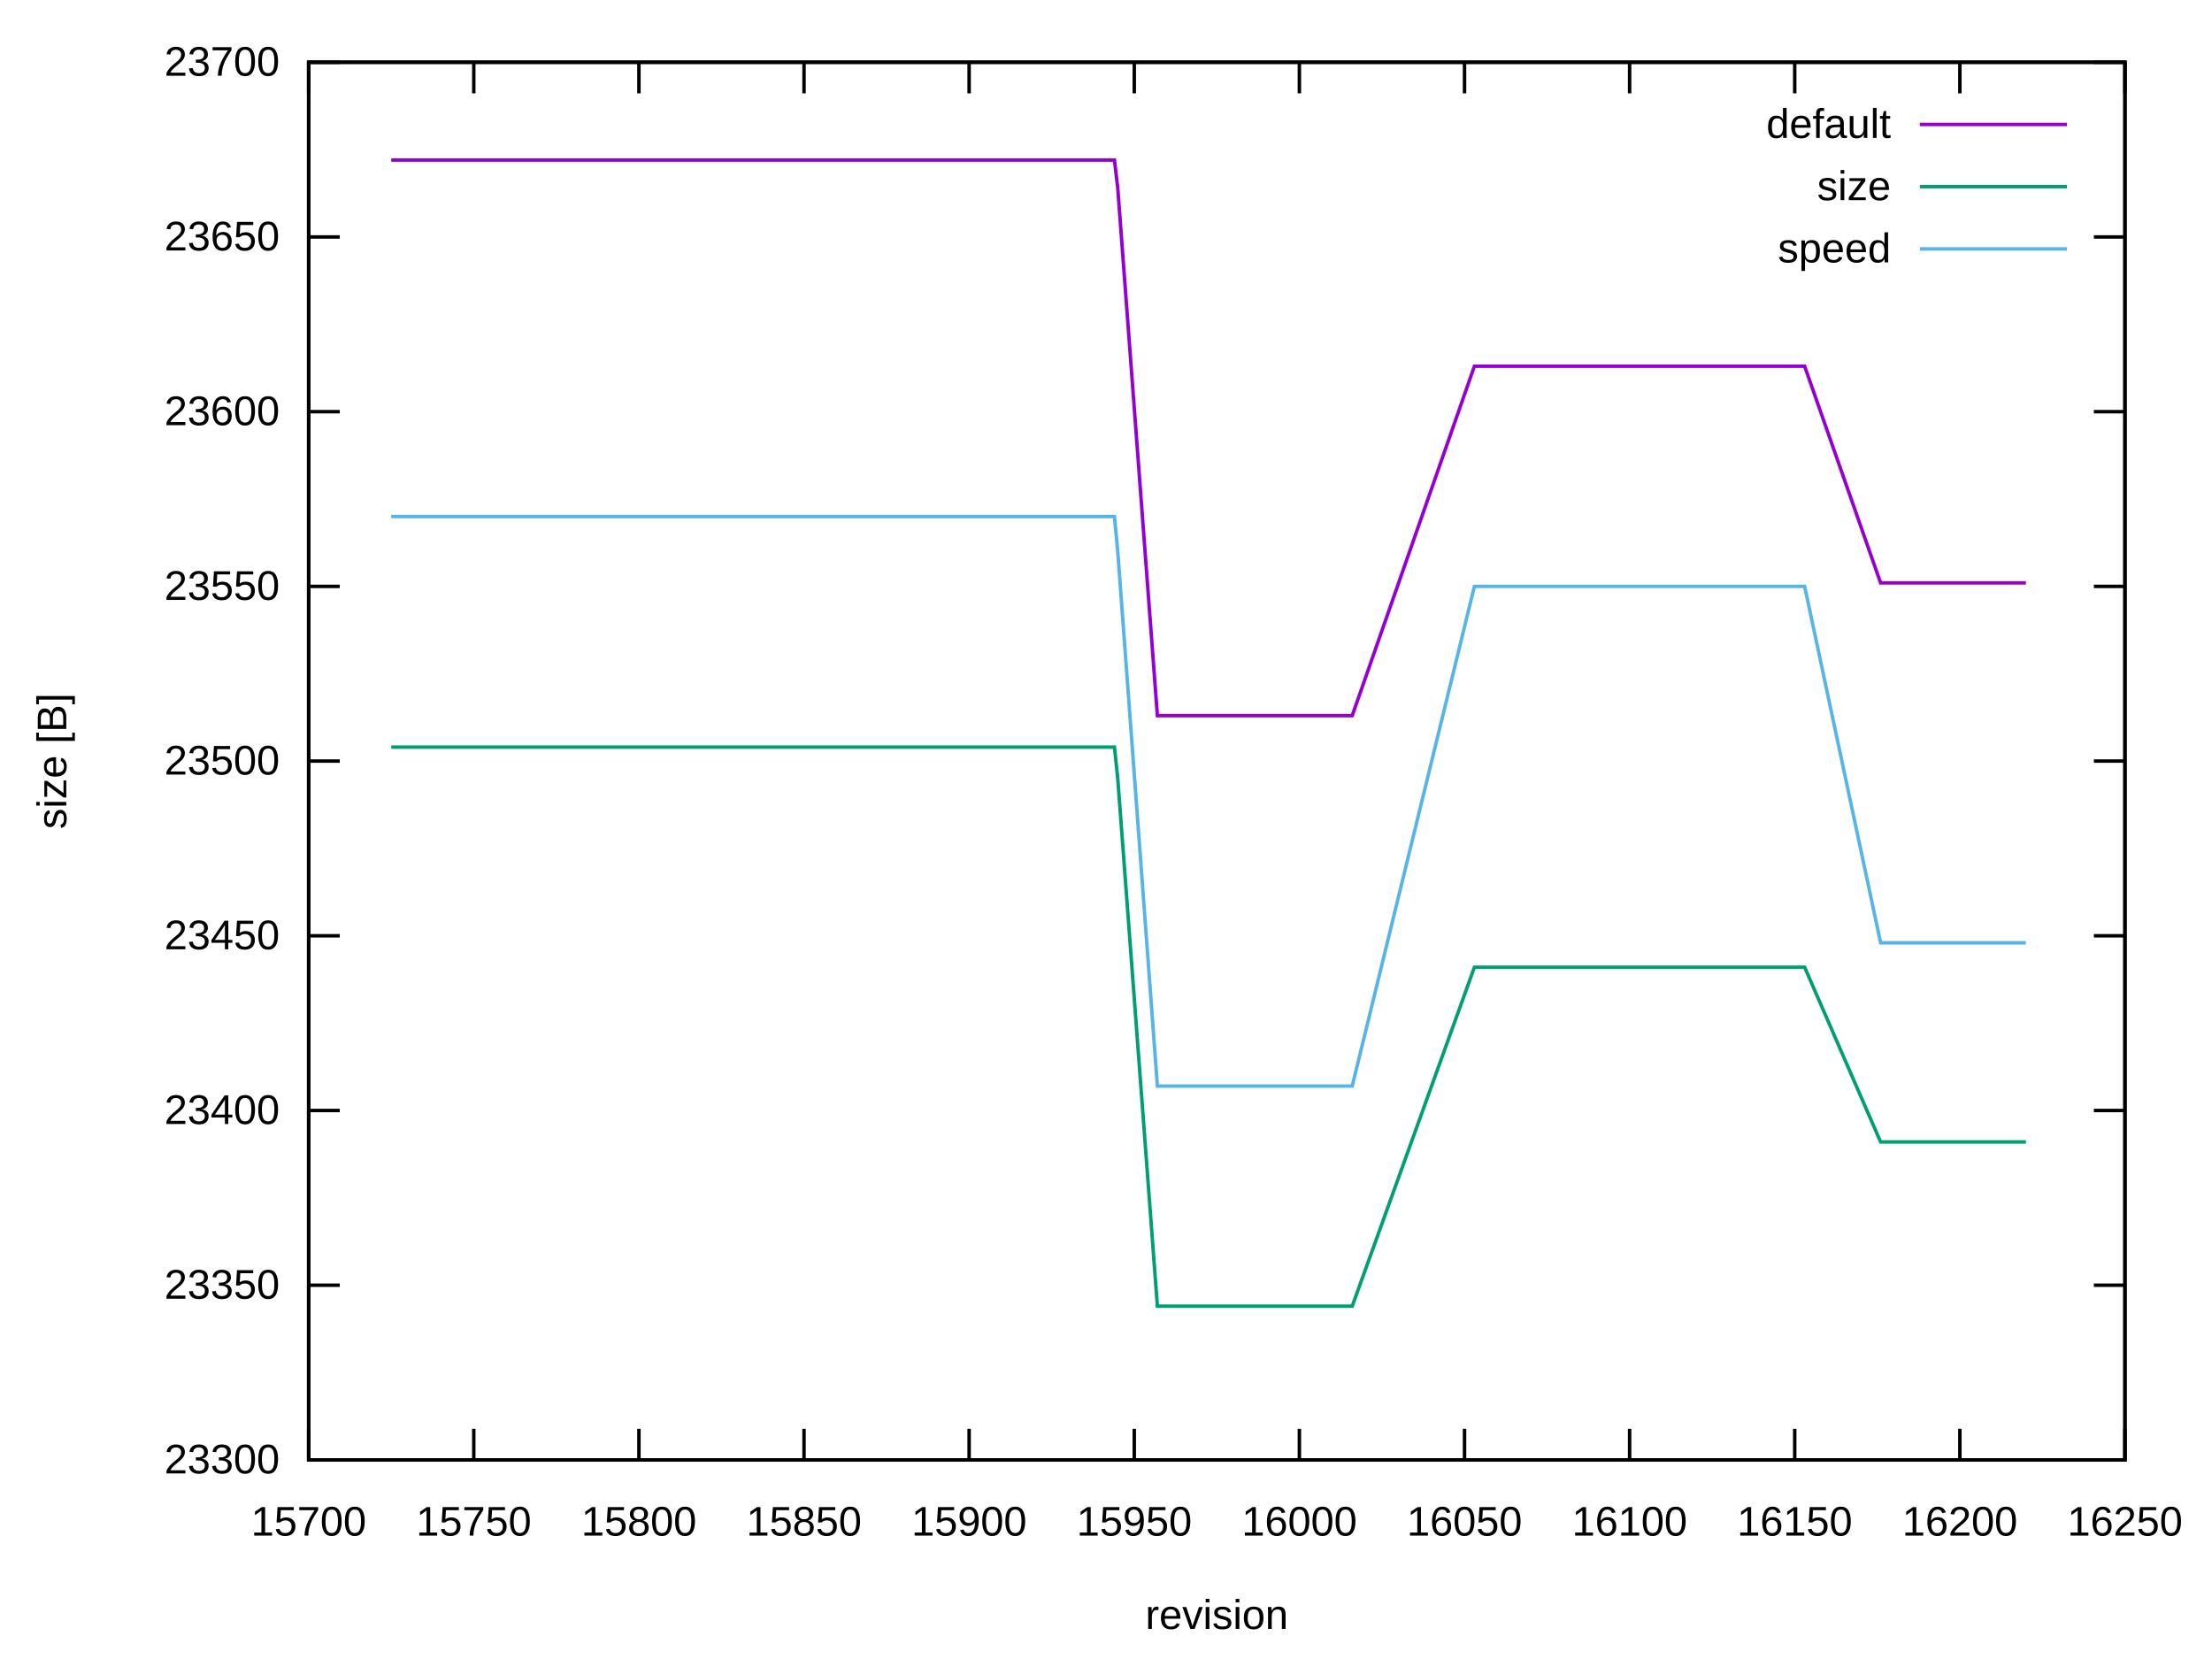
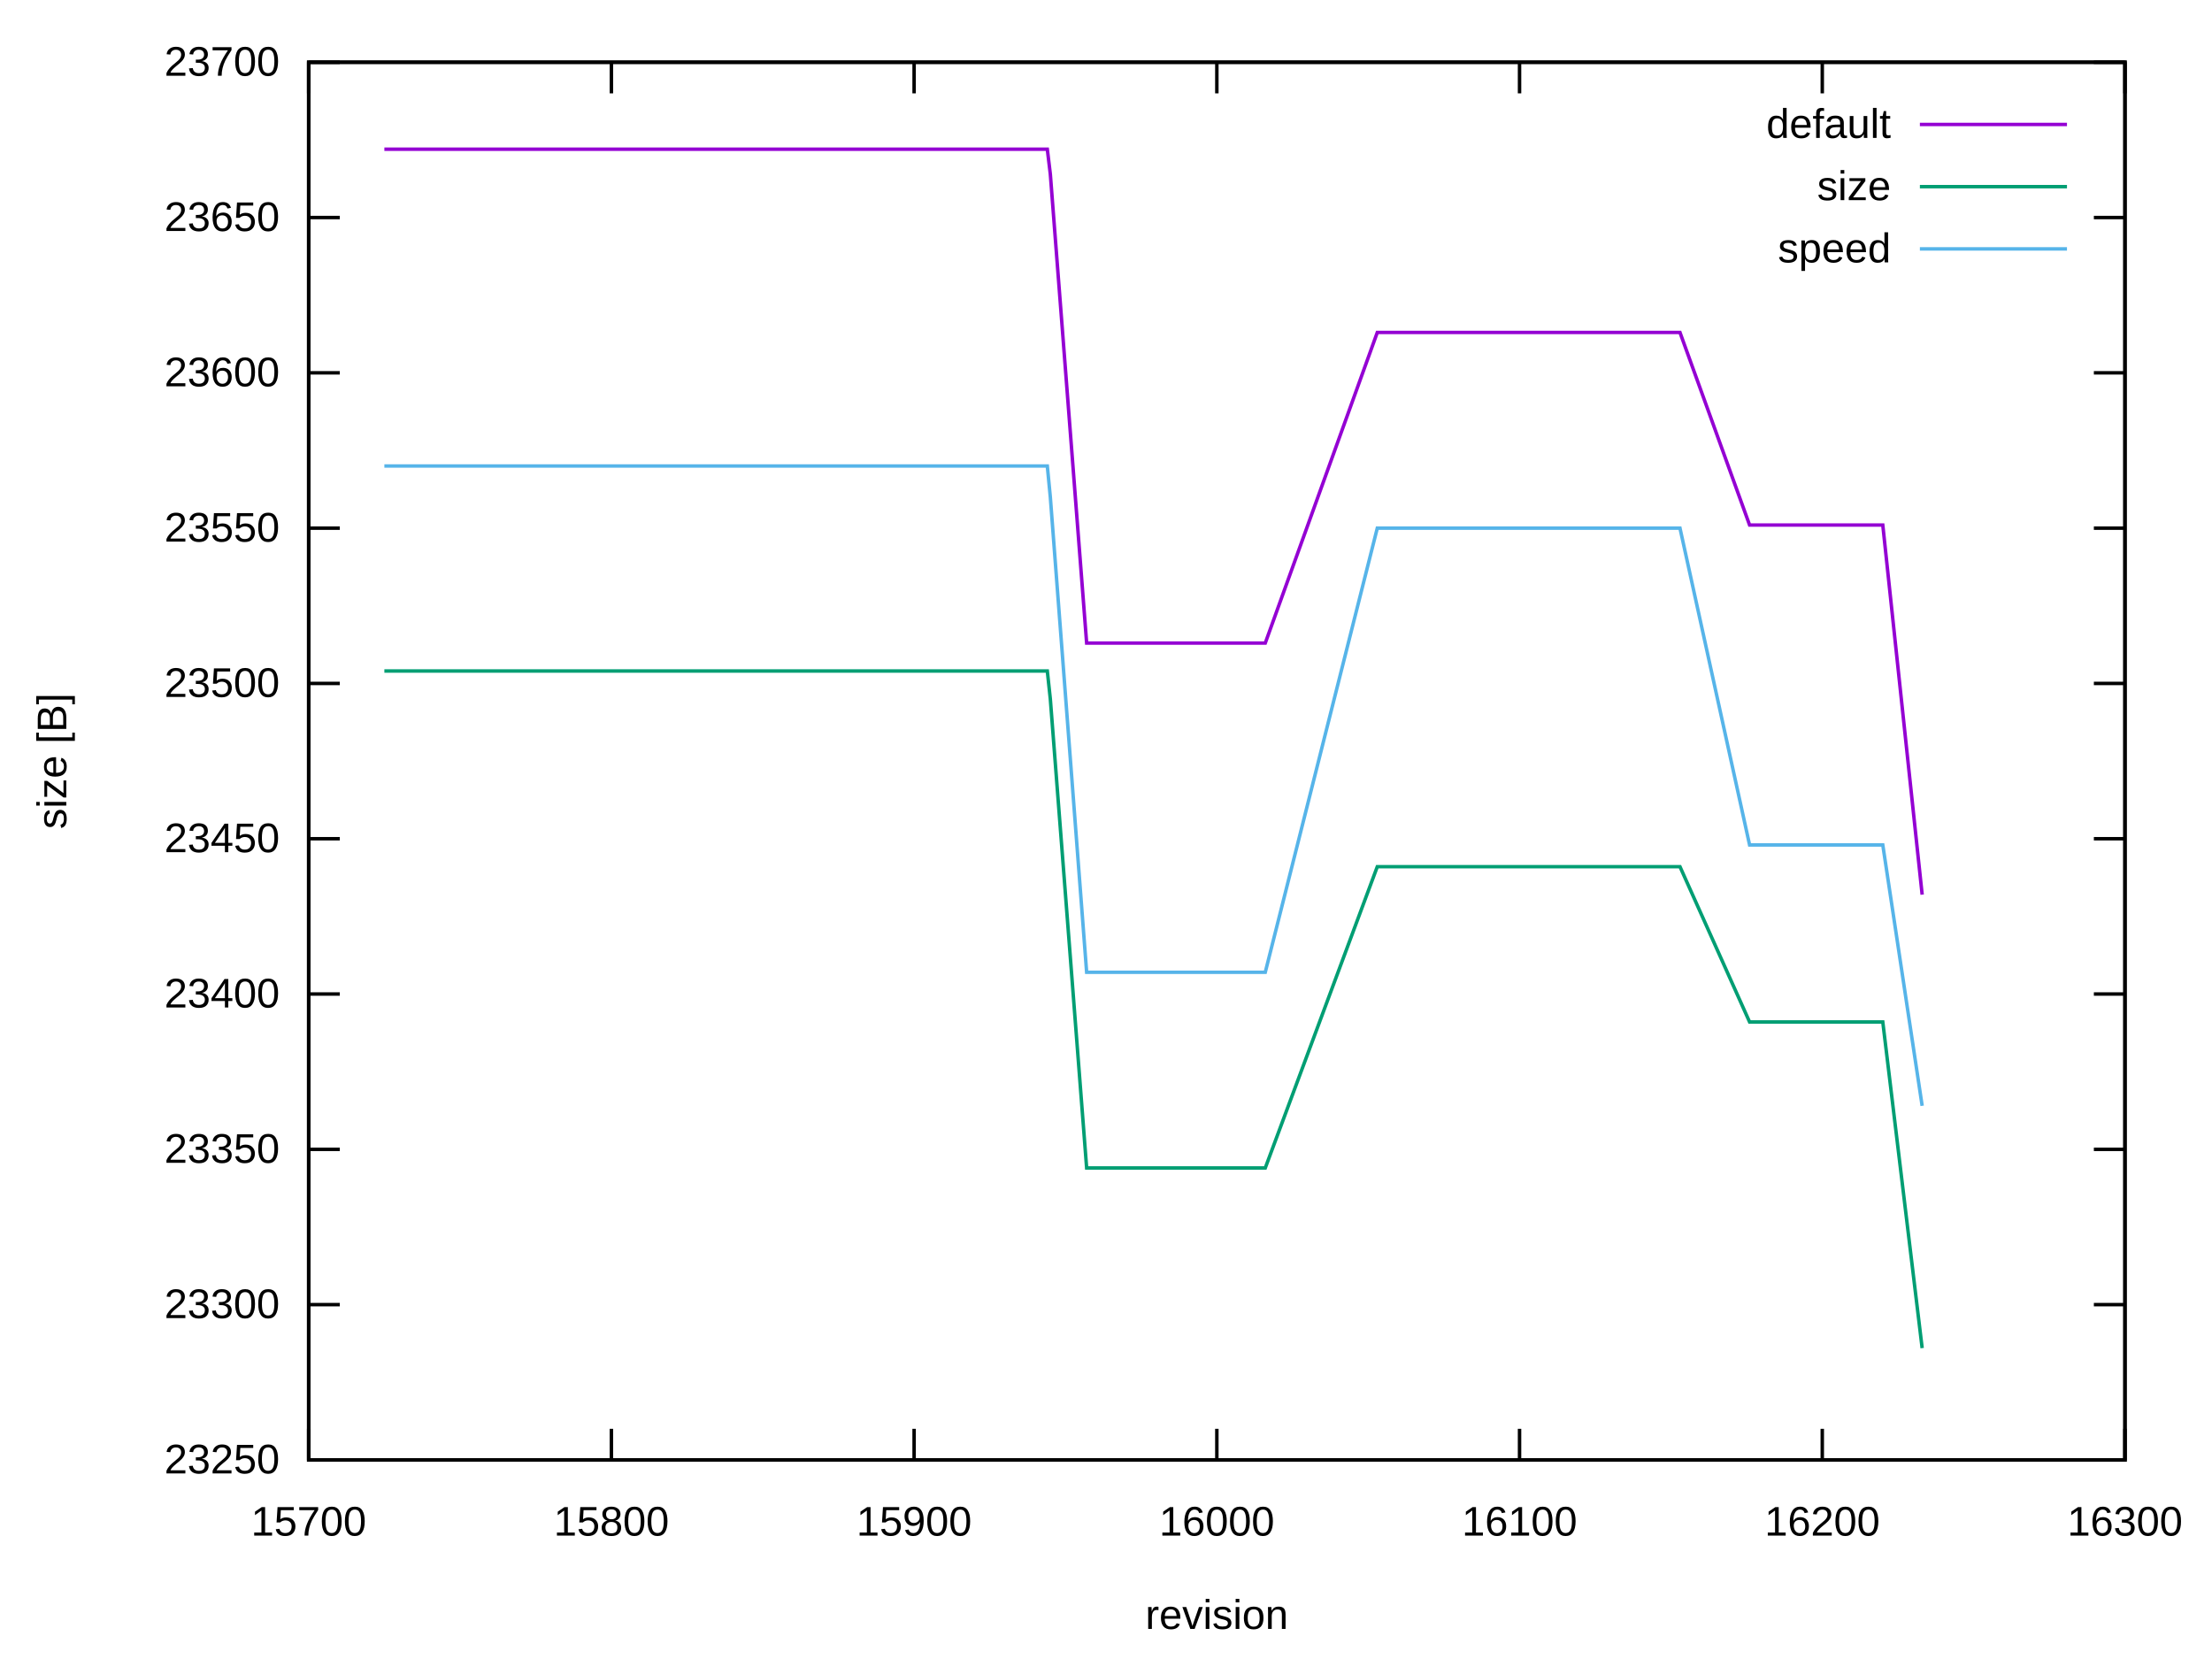
<svg xmlns="http://www.w3.org/2000/svg" xmlns:xlink="http://www.w3.org/1999/xlink" width="640" height="480" viewBox="0 0 640 480">
  <g id="gnuplot_canvas">
    <rect x="0" y="0" width="640" height="480" fill="none" />
    <defs>
      <circle id="gpDot" r="0.5" stroke-width="0.5" stroke="currentColor" />
      <path id="gpPt0" stroke-width="0.222" stroke="currentColor" d="M-1,0 h2 M0,-1 v2" />
      <path id="gpPt1" stroke-width="0.222" stroke="currentColor" d="M-1,-1 L1,1 M1,-1 L-1,1" />
      <path id="gpPt2" stroke-width="0.222" stroke="currentColor" d="M-1,0 L1,0 M0,-1 L0,1 M-1,-1 L1,1 M-1,1 L1,-1" />
      <rect id="gpPt3" stroke-width="0.222" stroke="currentColor" x="-1" y="-1" width="2" height="2" />
      <rect id="gpPt4" stroke-width="0.222" stroke="currentColor" fill="currentColor" x="-1" y="-1" width="2" height="2" />
      <circle id="gpPt5" stroke-width="0.222" stroke="currentColor" cx="0" cy="0" r="1" />
      <use xlink:href="#gpPt5" id="gpPt6" fill="currentColor" stroke="none" />
      <path id="gpPt7" stroke-width="0.222" stroke="currentColor" d="M0,-1.33 L-1.33,0.67 L1.33,0.67 z" />
      <use xlink:href="#gpPt7" id="gpPt8" fill="currentColor" stroke="none" />
      <use xlink:href="#gpPt7" id="gpPt9" stroke="currentColor" transform="rotate(180)" />
      <use xlink:href="#gpPt9" id="gpPt10" fill="currentColor" stroke="none" />
      <use xlink:href="#gpPt3" id="gpPt11" stroke="currentColor" transform="rotate(45)" />
      <use xlink:href="#gpPt11" id="gpPt12" fill="currentColor" stroke="none" />
      <path id="gpPt13" stroke-width="0.222" stroke="currentColor" d="M0,1.330 L1.265,0.411 L0.782,-1.067 L-0.782,-1.076 L-1.265,0.411 z" />
      <use xlink:href="#gpPt13" id="gpPt14" fill="currentColor" stroke="none" />
      <filter id="textbox" filterUnits="objectBoundingBox" x="0" y="0" height="1" width="1">
        <feFlood flood-color="white" flood-opacity="1" result="bgnd" />
        <feComposite in="SourceGraphic" in2="bgnd" operator="atop" />
      </filter>
      <filter id="greybox" filterUnits="objectBoundingBox" x="0" y="0" height="1" width="1">
        <feFlood flood-color="lightgrey" flood-opacity="1" result="grey" />
        <feComposite in="SourceGraphic" in2="grey" operator="atop" />
      </filter>
    </defs>
    <g fill="none" color="white" stroke="currentColor" stroke-width="1.00" stroke-linecap="butt" stroke-linejoin="miter">
</g>
    <g fill="none" color="black" stroke="currentColor" stroke-width="1.00" stroke-linecap="butt" stroke-linejoin="miter">
      <path stroke="black" d="M89.31,422.40 L98.31,422.40 M614.82,422.40 L605.82,422.40  " />
      <g transform="translate(80.92,426.30)" stroke="none" fill="black" font-family="Arial" font-size="12.00" text-anchor="end">
        <text>
+           <tspan font-family="Arial"> 23250</tspan>
+         </text>
+       </g>
+     </g>
+     <g fill="none" color="black" stroke="currentColor" stroke-width="1.00" stroke-linecap="butt" stroke-linejoin="miter">
+       <path stroke="black" d="M89.31,377.47 L98.31,377.47 M614.82,377.47 L605.82,377.47  " />
+       <g transform="translate(80.92,381.37)" stroke="none" fill="black" font-family="Arial" font-size="12.00" text-anchor="end">
+         <text>
          <tspan font-family="Arial"> 23300</tspan>
        </text>
      </g>
    </g>
    <g fill="none" color="black" stroke="currentColor" stroke-width="1.00" stroke-linecap="butt" stroke-linejoin="miter">
-       <path stroke="black" d="M89.31,371.85 L98.31,371.85 M614.82,371.85 L605.82,371.85  " />
-       <g transform="translate(80.92,375.75)" stroke="none" fill="black" font-family="Arial" font-size="12.00" text-anchor="end">
+       <path stroke="black" d="M89.31,332.54 L98.31,332.54 M614.82,332.54 L605.82,332.54  " />
+       <g transform="translate(80.92,336.44)" stroke="none" fill="black" font-family="Arial" font-size="12.00" text-anchor="end">
        <text>
          <tspan font-family="Arial"> 23350</tspan>
        </text>
      </g>
    </g>
    <g fill="none" color="black" stroke="currentColor" stroke-width="1.00" stroke-linecap="butt" stroke-linejoin="miter">
-       <path stroke="black" d="M89.31,321.30 L98.31,321.30 M614.82,321.30 L605.82,321.30  " />
-       <g transform="translate(80.92,325.20)" stroke="none" fill="black" font-family="Arial" font-size="12.00" text-anchor="end">
+       <path stroke="black" d="M89.31,287.60 L98.31,287.60 M614.82,287.60 L605.82,287.60  " />
+       <g transform="translate(80.92,291.50)" stroke="none" fill="black" font-family="Arial" font-size="12.00" text-anchor="end">
        <text>
          <tspan font-family="Arial"> 23400</tspan>
        </text>
      </g>
    </g>
    <g fill="none" color="black" stroke="currentColor" stroke-width="1.00" stroke-linecap="butt" stroke-linejoin="miter">
-       <path stroke="black" d="M89.31,270.75 L98.31,270.75 M614.82,270.75 L605.82,270.75  " />
-       <g transform="translate(80.92,274.65)" stroke="none" fill="black" font-family="Arial" font-size="12.00" text-anchor="end">
+       <path stroke="black" d="M89.31,242.67 L98.31,242.67 M614.82,242.67 L605.82,242.67  " />
+       <g transform="translate(80.92,246.57)" stroke="none" fill="black" font-family="Arial" font-size="12.00" text-anchor="end">
        <text>
          <tspan font-family="Arial"> 23450</tspan>
        </text>
      </g>
    </g>
    <g fill="none" color="black" stroke="currentColor" stroke-width="1.00" stroke-linecap="butt" stroke-linejoin="miter">
-       <path stroke="black" d="M89.31,220.20 L98.31,220.20 M614.82,220.20 L605.82,220.20  " />
-       <g transform="translate(80.92,224.10)" stroke="none" fill="black" font-family="Arial" font-size="12.00" text-anchor="end">
+       <path stroke="black" d="M89.31,197.74 L98.31,197.74 M614.82,197.74 L605.82,197.74  " />
+       <g transform="translate(80.92,201.64)" stroke="none" fill="black" font-family="Arial" font-size="12.00" text-anchor="end">
        <text>
          <tspan font-family="Arial"> 23500</tspan>
        </text>
      </g>
    </g>
    <g fill="none" color="black" stroke="currentColor" stroke-width="1.00" stroke-linecap="butt" stroke-linejoin="miter">
-       <path stroke="black" d="M89.31,169.66 L98.31,169.66 M614.82,169.66 L605.82,169.66  " />
-       <g transform="translate(80.92,173.56)" stroke="none" fill="black" font-family="Arial" font-size="12.00" text-anchor="end">
+       <path stroke="black" d="M89.31,152.81 L98.31,152.81 M614.82,152.81 L605.82,152.81  " />
+       <g transform="translate(80.92,156.71)" stroke="none" fill="black" font-family="Arial" font-size="12.00" text-anchor="end">
        <text>
          <tspan font-family="Arial"> 23550</tspan>
        </text>
      </g>
    </g>
    <g fill="none" color="black" stroke="currentColor" stroke-width="1.00" stroke-linecap="butt" stroke-linejoin="miter">
-       <path stroke="black" d="M89.31,119.11 L98.31,119.11 M614.82,119.11 L605.82,119.11  " />
-       <g transform="translate(80.92,123.01)" stroke="none" fill="black" font-family="Arial" font-size="12.00" text-anchor="end">
+       <path stroke="black" d="M89.31,107.87 L98.31,107.87 M614.82,107.87 L605.82,107.87  " />
+       <g transform="translate(80.92,111.77)" stroke="none" fill="black" font-family="Arial" font-size="12.00" text-anchor="end">
        <text>
          <tspan font-family="Arial"> 23600</tspan>
        </text>
      </g>
    </g>
    <g fill="none" color="black" stroke="currentColor" stroke-width="1.00" stroke-linecap="butt" stroke-linejoin="miter">
-       <path stroke="black" d="M89.31,68.56 L98.31,68.56 M614.82,68.56 L605.82,68.56  " />
-       <g transform="translate(80.92,72.46)" stroke="none" fill="black" font-family="Arial" font-size="12.00" text-anchor="end">
+       <path stroke="black" d="M89.31,62.94 L98.31,62.94 M614.82,62.94 L605.82,62.94  " />
+       <g transform="translate(80.92,66.84)" stroke="none" fill="black" font-family="Arial" font-size="12.00" text-anchor="end">
        <text>
          <tspan font-family="Arial"> 23650</tspan>
        </text>
      </g>
    </g>
    <g fill="none" color="black" stroke="currentColor" stroke-width="1.00" stroke-linecap="butt" stroke-linejoin="miter">
      <path stroke="black" d="M89.31,18.01 L98.31,18.01 M614.82,18.01 L605.82,18.01  " />
      <g transform="translate(80.92,21.91)" stroke="none" fill="black" font-family="Arial" font-size="12.00" text-anchor="end">
        <text>
          <tspan font-family="Arial"> 23700</tspan>
        </text>
      </g>
    </g>
    <g fill="none" color="black" stroke="currentColor" stroke-width="1.00" stroke-linecap="butt" stroke-linejoin="miter">
      <path stroke="black" d="M89.31,422.40 L89.31,413.40 M89.31,18.01 L89.31,27.01  " />
      <g transform="translate(89.31,444.30)" stroke="none" fill="black" font-family="Arial" font-size="12.00" text-anchor="middle">
        <text>
          <tspan font-family="Arial"> 15700</tspan>
        </text>
      </g>
    </g>
    <g fill="none" color="black" stroke="currentColor" stroke-width="1.00" stroke-linecap="butt" stroke-linejoin="miter">
-       <path stroke="black" d="M137.08,422.40 L137.08,413.40 M137.08,18.01 L137.08,27.01  " />
-       <g transform="translate(137.08,444.30)" stroke="none" fill="black" font-family="Arial" font-size="12.00" text-anchor="middle">
-         <text>
-           <tspan font-family="Arial"> 15750</tspan>
-         </text>
-       </g>
-     </g>
-     <g fill="none" color="black" stroke="currentColor" stroke-width="1.00" stroke-linecap="butt" stroke-linejoin="miter">
-       <path stroke="black" d="M184.86,422.40 L184.86,413.40 M184.86,18.01 L184.86,27.01  " />
-       <g transform="translate(184.86,444.30)" stroke="none" fill="black" font-family="Arial" font-size="12.00" text-anchor="middle">
+       <path stroke="black" d="M176.90,422.40 L176.90,413.40 M176.90,18.01 L176.90,27.01  " />
+       <g transform="translate(176.90,444.30)" stroke="none" fill="black" font-family="Arial" font-size="12.00" text-anchor="middle">
        <text>
          <tspan font-family="Arial"> 15800</tspan>
        </text>
      </g>
    </g>
    <g fill="none" color="black" stroke="currentColor" stroke-width="1.00" stroke-linecap="butt" stroke-linejoin="miter">
-       <path stroke="black" d="M232.63,422.40 L232.63,413.40 M232.63,18.01 L232.63,27.01  " />
-       <g transform="translate(232.63,444.30)" stroke="none" fill="black" font-family="Arial" font-size="12.00" text-anchor="middle">
-         <text>
-           <tspan font-family="Arial"> 15850</tspan>
-         </text>
-       </g>
-     </g>
-     <g fill="none" color="black" stroke="currentColor" stroke-width="1.00" stroke-linecap="butt" stroke-linejoin="miter">
-       <path stroke="black" d="M280.40,422.40 L280.40,413.40 M280.40,18.01 L280.40,27.01  " />
-       <g transform="translate(280.40,444.30)" stroke="none" fill="black" font-family="Arial" font-size="12.00" text-anchor="middle">
+       <path stroke="black" d="M264.48,422.40 L264.48,413.40 M264.48,18.01 L264.48,27.01  " />
+       <g transform="translate(264.48,444.30)" stroke="none" fill="black" font-family="Arial" font-size="12.00" text-anchor="middle">
        <text>
          <tspan font-family="Arial"> 15900</tspan>
        </text>
      </g>
    </g>
    <g fill="none" color="black" stroke="currentColor" stroke-width="1.00" stroke-linecap="butt" stroke-linejoin="miter">
-       <path stroke="black" d="M328.18,422.40 L328.18,413.40 M328.18,18.01 L328.18,27.01  " />
-       <g transform="translate(328.18,444.30)" stroke="none" fill="black" font-family="Arial" font-size="12.00" text-anchor="middle">
-         <text>
-           <tspan font-family="Arial"> 15950</tspan>
-         </text>
-       </g>
-     </g>
-     <g fill="none" color="black" stroke="currentColor" stroke-width="1.00" stroke-linecap="butt" stroke-linejoin="miter">
-       <path stroke="black" d="M375.95,422.40 L375.95,413.40 M375.95,18.01 L375.95,27.01  " />
-       <g transform="translate(375.95,444.30)" stroke="none" fill="black" font-family="Arial" font-size="12.00" text-anchor="middle">
+       <path stroke="black" d="M352.07,422.40 L352.07,413.40 M352.07,18.01 L352.07,27.01  " />
+       <g transform="translate(352.07,444.30)" stroke="none" fill="black" font-family="Arial" font-size="12.00" text-anchor="middle">
        <text>
          <tspan font-family="Arial"> 16000</tspan>
        </text>
      </g>
    </g>
    <g fill="none" color="black" stroke="currentColor" stroke-width="1.00" stroke-linecap="butt" stroke-linejoin="miter">
-       <path stroke="black" d="M423.73,422.40 L423.73,413.40 M423.73,18.01 L423.73,27.01  " />
-       <g transform="translate(423.73,444.30)" stroke="none" fill="black" font-family="Arial" font-size="12.00" text-anchor="middle">
-         <text>
-           <tspan font-family="Arial"> 16050</tspan>
-         </text>
-       </g>
-     </g>
-     <g fill="none" color="black" stroke="currentColor" stroke-width="1.00" stroke-linecap="butt" stroke-linejoin="miter">
-       <path stroke="black" d="M471.50,422.40 L471.50,413.40 M471.50,18.01 L471.50,27.01  " />
-       <g transform="translate(471.50,444.30)" stroke="none" fill="black" font-family="Arial" font-size="12.00" text-anchor="middle">
+       <path stroke="black" d="M439.65,422.40 L439.65,413.40 M439.65,18.01 L439.65,27.01  " />
+       <g transform="translate(439.65,444.30)" stroke="none" fill="black" font-family="Arial" font-size="12.00" text-anchor="middle">
        <text>
          <tspan font-family="Arial"> 16100</tspan>
        </text>
      </g>
    </g>
    <g fill="none" color="black" stroke="currentColor" stroke-width="1.00" stroke-linecap="butt" stroke-linejoin="miter">
-       <path stroke="black" d="M519.27,422.40 L519.27,413.40 M519.27,18.01 L519.27,27.01  " />
-       <g transform="translate(519.27,444.30)" stroke="none" fill="black" font-family="Arial" font-size="12.00" text-anchor="middle">
-         <text>
-           <tspan font-family="Arial"> 16150</tspan>
-         </text>
-       </g>
-     </g>
-     <g fill="none" color="black" stroke="currentColor" stroke-width="1.00" stroke-linecap="butt" stroke-linejoin="miter">
-       <path stroke="black" d="M567.05,422.40 L567.05,413.40 M567.05,18.01 L567.05,27.01  " />
-       <g transform="translate(567.05,444.30)" stroke="none" fill="black" font-family="Arial" font-size="12.00" text-anchor="middle">
+       <path stroke="black" d="M527.24,422.40 L527.24,413.40 M527.24,18.01 L527.24,27.01  " />
+       <g transform="translate(527.24,444.30)" stroke="none" fill="black" font-family="Arial" font-size="12.00" text-anchor="middle">
        <text>
          <tspan font-family="Arial"> 16200</tspan>
        </text>
      </g>
    </g>
    <g fill="none" color="black" stroke="currentColor" stroke-width="1.00" stroke-linecap="butt" stroke-linejoin="miter">
      <path stroke="black" d="M614.82,422.40 L614.82,413.40 M614.82,18.01 L614.82,27.01  " />
      <g transform="translate(614.82,444.30)" stroke="none" fill="black" font-family="Arial" font-size="12.00" text-anchor="middle">
        <text>
-           <tspan font-family="Arial"> 16250</tspan>
+           <tspan font-family="Arial"> 16300</tspan>
        </text>
      </g>
    </g>
    <g fill="none" color="black" stroke="currentColor" stroke-width="1.00" stroke-linecap="butt" stroke-linejoin="miter">
</g>
    <g fill="none" color="black" stroke="currentColor" stroke-width="1.00" stroke-linecap="butt" stroke-linejoin="miter">
      <path stroke="black" d="M89.31,18.01 L89.31,422.40 L614.82,422.40 L614.82,18.01 L89.31,18.01 Z  " />
    </g>
    <g fill="none" color="black" stroke="currentColor" stroke-width="1.00" stroke-linecap="butt" stroke-linejoin="miter">
</g>
    <g fill="none" color="black" stroke="currentColor" stroke-width="1.00" stroke-linecap="butt" stroke-linejoin="miter">
</g>
    <g id="gnuplot_plot_1">
      <g fill="none" color="black" stroke="currentColor" stroke-width="1.00" stroke-linecap="butt" stroke-linejoin="miter">
        <g transform="translate(547.09,39.91)" stroke="none" fill="black" font-family="Arial" font-size="12.00" text-anchor="end">
          <text>
            <tspan font-family="Arial">default</tspan>
          </text>
        </g>
      </g>
      <g fill="none" color="black" stroke="currentColor" stroke-width="1.00" stroke-linecap="butt" stroke-linejoin="miter">
-         <path stroke="rgb(148,   0, 211)" d="M555.48,36.01 L598.04,36.01 M113.20,46.32 L154.28,46.32 L270.85,46.32 L271.81,46.32 L322.45,46.32 L323.40,54.41   L334.87,207.06 L391.24,207.06 L426.59,105.96 L522.14,105.96 L544.12,168.65 L586.16,168.65  " />
+         <path stroke="rgb(148,   0, 211)" d="M555.48,36.01 L598.04,36.01 M111.21,43.17 L148.87,43.17 L255.72,43.17 L256.60,43.17 L303.02,43.17 L303.89,50.36   L314.40,186.06 L366.08,186.06 L398.49,96.19 L486.07,96.19 L506.21,151.91 L544.75,151.91 L556.14,258.85  " />
      </g>
    </g>
    <g id="gnuplot_plot_2">
      <g fill="none" color="black" stroke="currentColor" stroke-width="1.00" stroke-linecap="butt" stroke-linejoin="miter">
        <g transform="translate(547.09,57.91)" stroke="none" fill="black" font-family="Arial" font-size="12.00" text-anchor="end">
          <text>
            <tspan font-family="Arial">size</tspan>
          </text>
        </g>
      </g>
      <g fill="none" color="black" stroke="currentColor" stroke-width="1.00" stroke-linecap="butt" stroke-linejoin="miter">
-         <path stroke="rgb(  0, 158, 115)" d="M555.48,54.01 L598.04,54.01 M113.20,216.16 L154.28,216.16 L270.85,216.16 L271.81,216.16 L322.45,216.16 L323.40,225.26   L334.87,377.92 L391.24,377.92 L426.59,279.85 L522.14,279.85 L544.12,330.40 L586.16,330.40  " />
+         <path stroke="rgb(  0, 158, 115)" d="M555.48,54.01 L598.04,54.01 M111.21,194.14 L148.87,194.14 L255.72,194.14 L256.60,194.14 L303.02,194.14 L303.89,202.23   L314.40,337.93 L366.08,337.93 L398.49,250.76 L486.07,250.76 L506.21,295.69 L544.75,295.69 L556.14,390.05  " />
      </g>
    </g>
    <g id="gnuplot_plot_3">
      <g fill="none" color="black" stroke="currentColor" stroke-width="1.00" stroke-linecap="butt" stroke-linejoin="miter">
        <g transform="translate(547.09,75.91)" stroke="none" fill="black" font-family="Arial" font-size="12.00" text-anchor="end">
          <text>
            <tspan font-family="Arial">speed</tspan>
          </text>
        </g>
      </g>
      <g fill="none" color="black" stroke="currentColor" stroke-width="1.00" stroke-linecap="butt" stroke-linejoin="miter">
-         <path stroke="rgb( 86, 180, 233)" d="M555.48,72.01 L598.04,72.01 M113.20,149.44 L154.28,149.44 L270.85,149.44 L271.81,149.44 L322.45,149.44 L323.40,159.55   L334.87,314.23 L391.24,314.23 L426.59,169.66 L522.14,169.66 L544.12,272.78 L586.16,272.78  " />
+         <path stroke="rgb( 86, 180, 233)" d="M555.48,72.01 L598.04,72.01 M111.21,134.83 L148.87,134.83 L255.72,134.83 L256.60,134.83 L303.02,134.83 L303.89,143.82   L314.40,281.31 L366.08,281.31 L398.49,152.81 L486.07,152.81 L506.21,244.47 L544.75,244.47 L556.14,319.95  " />
      </g>
    </g>
    <g fill="none" color="white" stroke="rgb( 86, 180, 233)" stroke-width="2.00" stroke-linecap="butt" stroke-linejoin="miter">
</g>
    <g fill="none" color="black" stroke="currentColor" stroke-width="2.00" stroke-linecap="butt" stroke-linejoin="miter">
</g>
    <g fill="none" color="black" stroke="black" stroke-width="1.00" stroke-linecap="butt" stroke-linejoin="miter">
</g>
    <g fill="none" color="black" stroke="currentColor" stroke-width="1.00" stroke-linecap="butt" stroke-linejoin="miter">
      <path stroke="black" d="M89.31,18.01 L89.31,422.40 L614.82,422.40 L614.82,18.01 L89.31,18.01 Z  " />
      <g transform="translate(19.18,220.21) rotate(270.00)" stroke="none" fill="black" font-family="Arial" font-size="12.00" text-anchor="middle">
        <text>
          <tspan font-family="Arial">size [B]</tspan>
        </text>
      </g>
    </g>
    <g fill="none" color="black" stroke="currentColor" stroke-width="1.00" stroke-linecap="butt" stroke-linejoin="miter">
      <g transform="translate(352.06,471.30)" stroke="none" fill="black" font-family="Arial" font-size="12.00" text-anchor="middle">
        <text>
          <tspan font-family="Arial">revision</tspan>
        </text>
      </g>
    </g>
    <g fill="none" color="black" stroke="currentColor" stroke-width="1.00" stroke-linecap="butt" stroke-linejoin="miter">
</g>
    <g fill="none" color="black" stroke="currentColor" stroke-width="1.00" stroke-linecap="butt" stroke-linejoin="miter">
</g>
  </g>
</svg>
